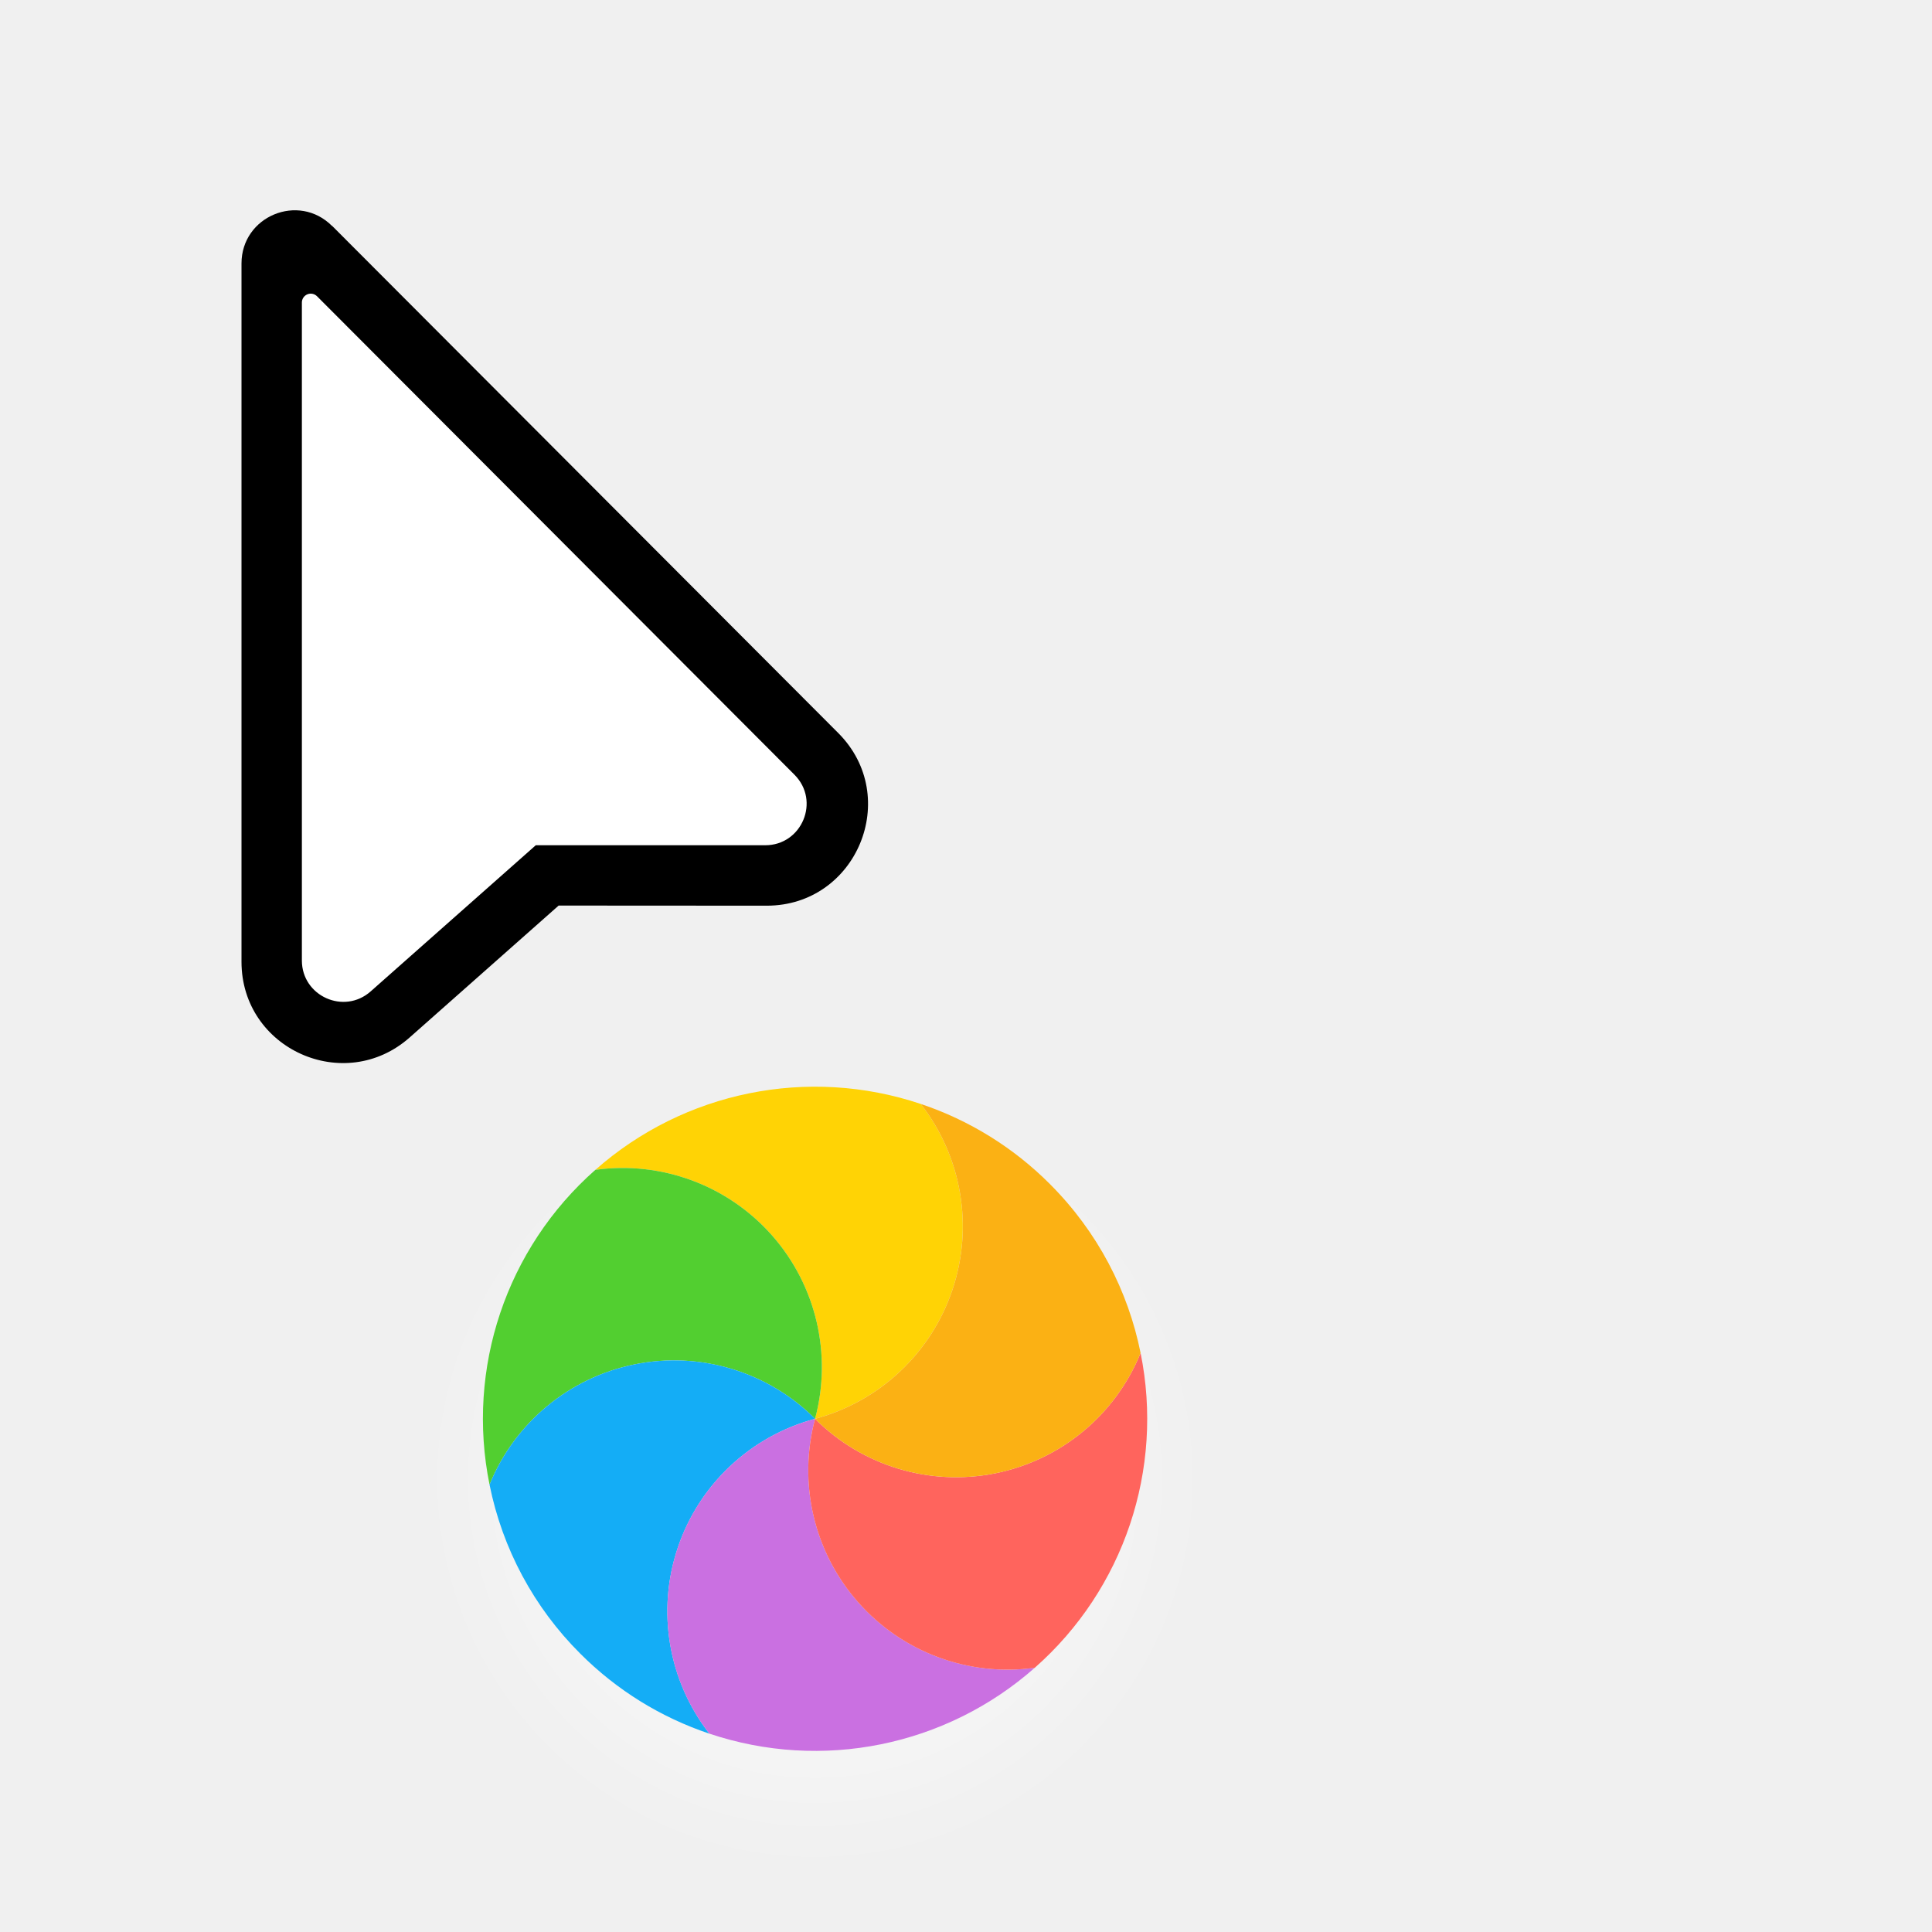
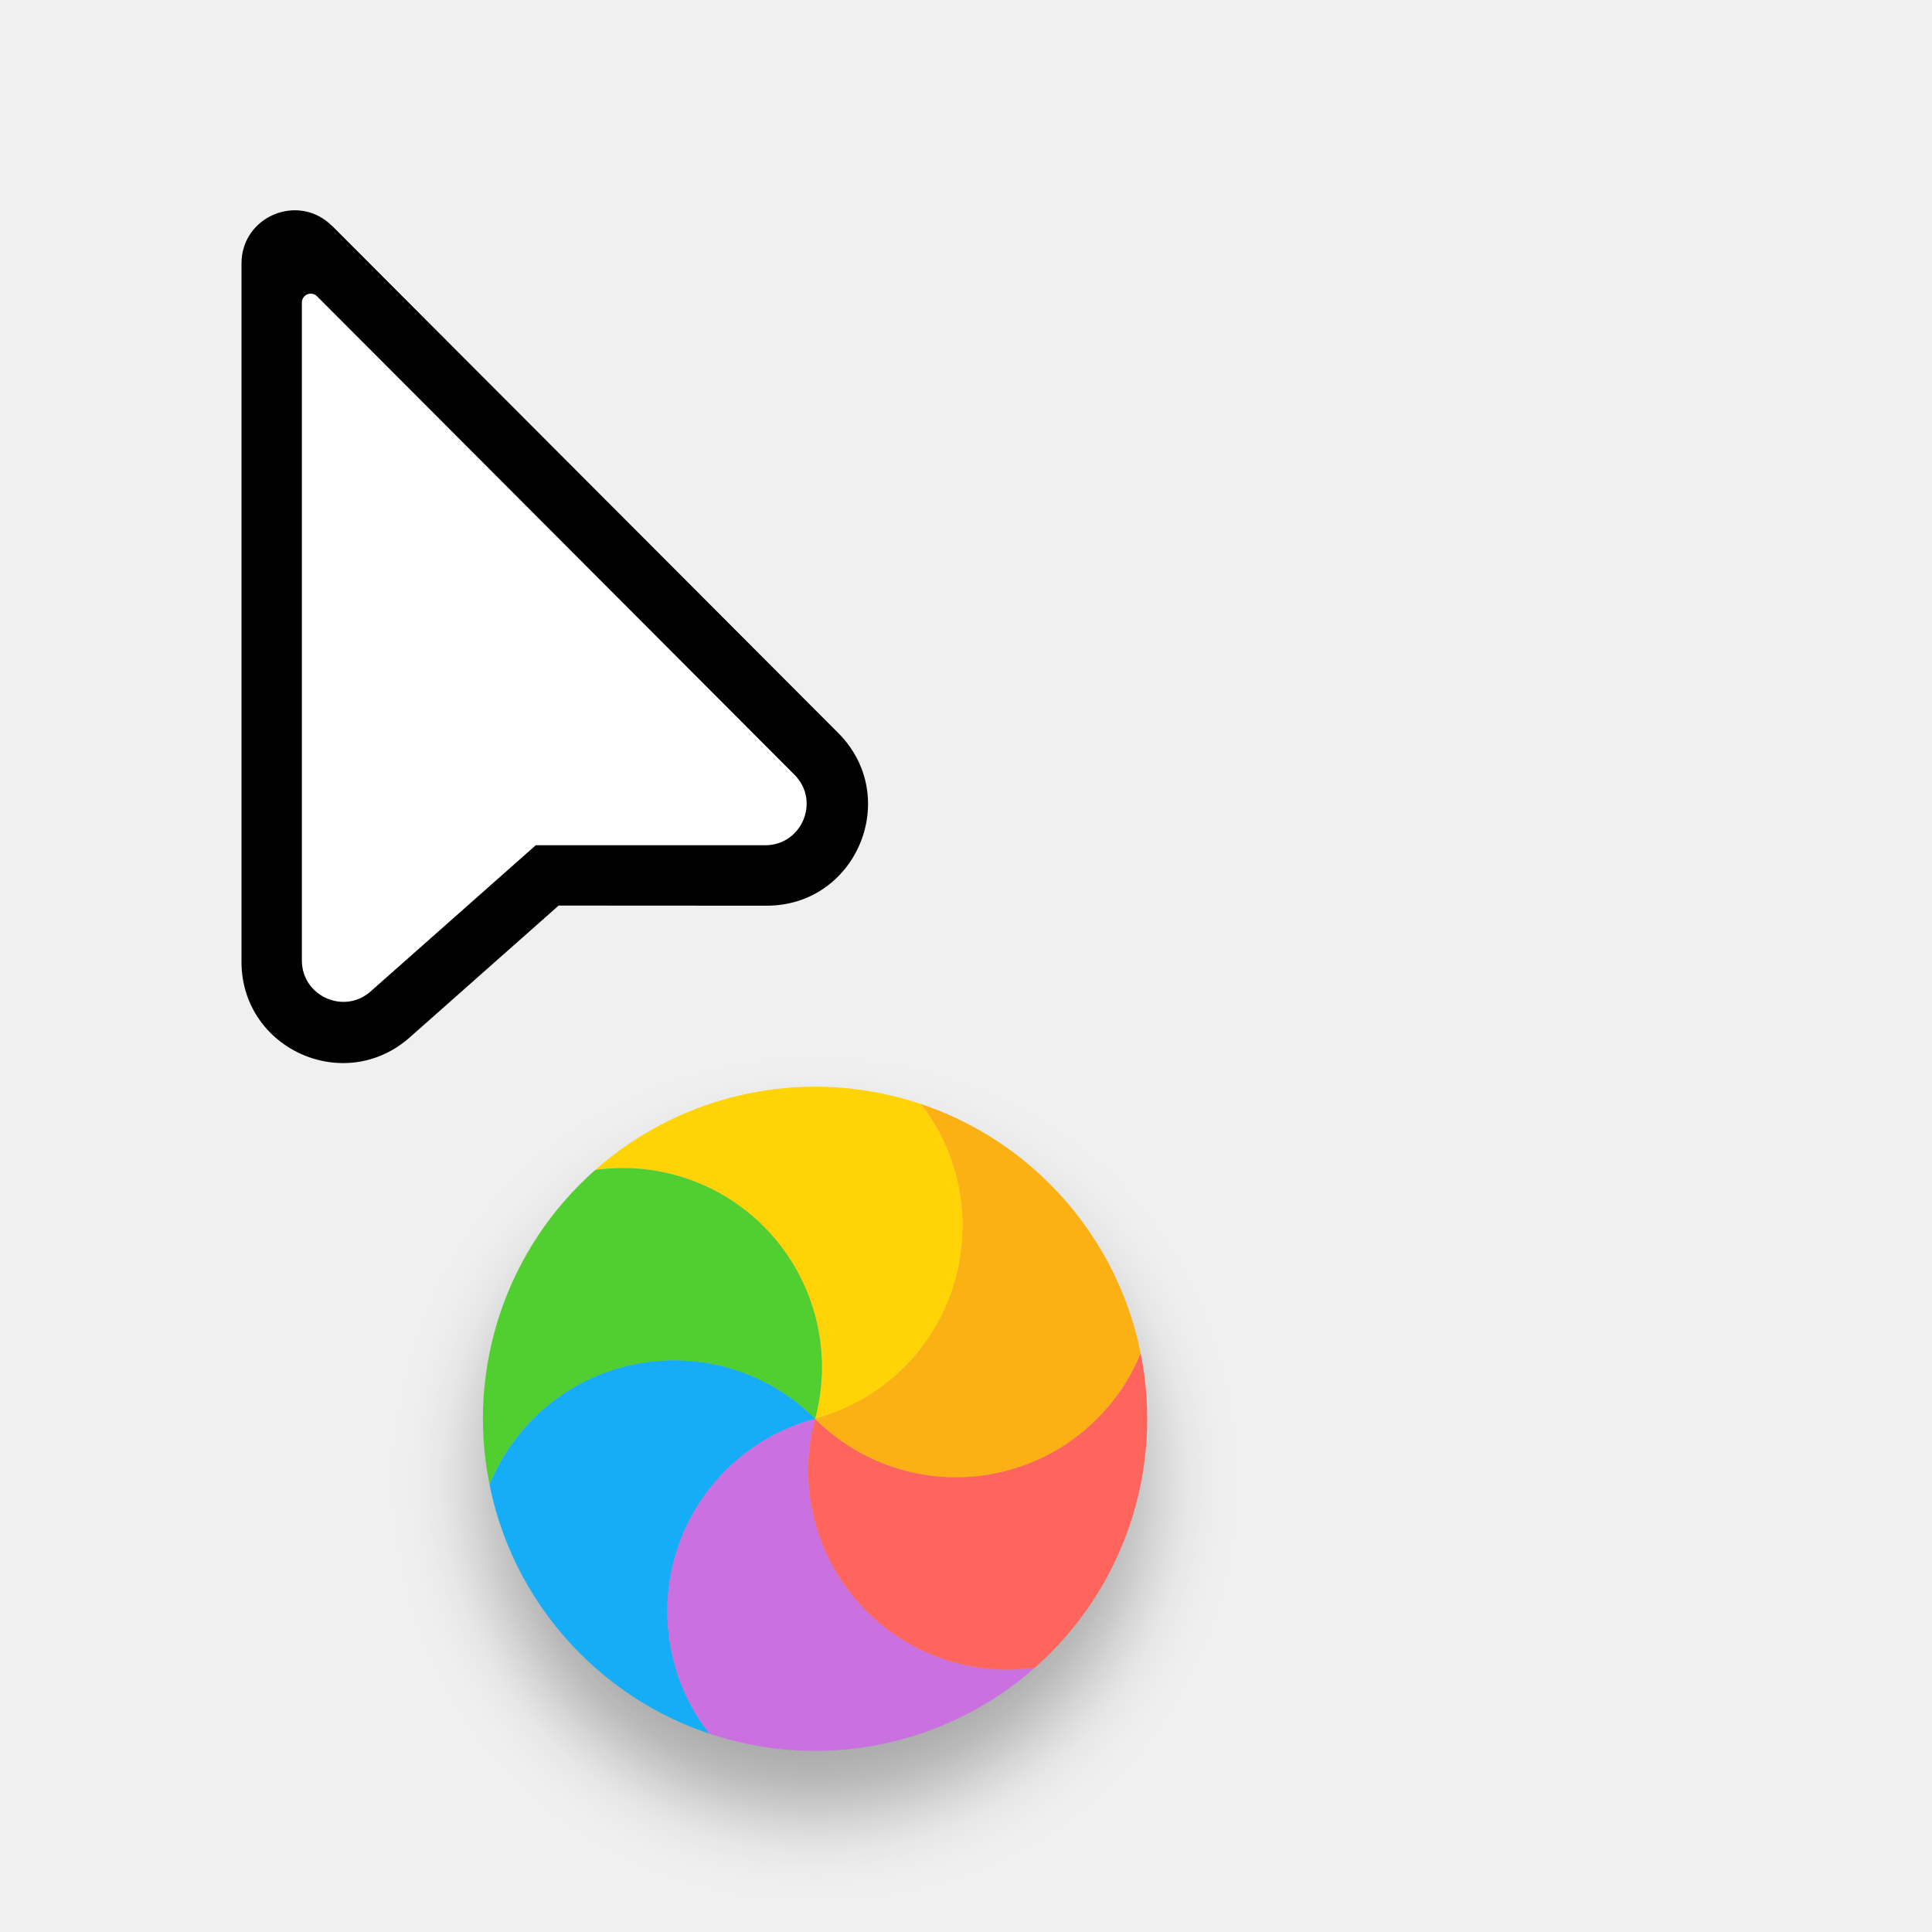
- <svg xmlns="http://www.w3.org/2000/svg" width="32" height="32" viewBox="0 0 32 32">
-   <defs>
-     <linearGradient id="b" x1="545.808" x2="545.808" y1="7.544" y2="903.099" gradientUnits="userSpaceOnUse">
-       <stop stop-color="#ffd305" style="stop-color:#ffd305;stop-color:color(display-p3 1 .828 .02);stop-opacity:1" />
-       <stop offset="1" stop-color="#fdcf01" style="stop-color:#fdcf01;stop-color:color(display-p3 .992 .812 .004);stop-opacity:1" />
-     </linearGradient>
-     <linearGradient id="c" x1="506.5" x2="506.5" y1="13.499" y2="1146.96" gradientUnits="userSpaceOnUse">
-       <stop stop-color="#52cf30" style="stop-color:#52cf30;stop-color:color(display-p3 .322 .812 .188);stop-opacity:1" />
-       <stop offset="1" stop-color="#3bbd1c" style="stop-color:#3bbd1c;stop-color:color(display-p3 .231 .741 .11);stop-opacity:1" />
-     </linearGradient>
-     <linearGradient id="d" x1="533.223" x2="533.223" y1="16.5" y2="1016.5" gradientUnits="userSpaceOnUse">
-       <stop stop-color="#14adf6" style="stop-color:#14adf6;stop-color:color(display-p3 .078 .678 .965);stop-opacity:1" />
-       <stop offset="1" stop-color="#1191f4" style="stop-color:#1191f4;stop-color:color(display-p3 .067 .569 .957);stop-opacity:1" />
-     </linearGradient>
-     <linearGradient id="e" x1="554.984" x2="554.984" y1="16.5" y2="912.055" gradientUnits="userSpaceOnUse">
-       <stop stop-color="#ca70e1" style="stop-color:#ca70e1;stop-color:color(display-p3 .792 .439 .882);stop-opacity:1" />
-       <stop offset="1" stop-color="#b452cb" style="stop-color:#b452cb;stop-color:color(display-p3 .706 .322 .796);stop-opacity:1" />
-     </linearGradient>
-     <linearGradient id="f" x1="516.5" x2="516.5" y1="8.166" y2="1141.62" gradientUnits="userSpaceOnUse">
-       <stop stop-color="#ff645d" style="stop-color:#ff645d;stop-color:color(display-p3 1 .392 .365);stop-opacity:1" />
-       <stop offset="1" stop-color="#ff4332" style="stop-color:#ff4332;stop-color:color(display-p3 1 .263 .196);stop-opacity:1" />
-     </linearGradient>
-     <linearGradient id="g" x1="534.769" x2="534.769" y1="6.5" y2="1006.5" gradientUnits="userSpaceOnUse">
-       <stop stop-color="#fbb114" style="stop-color:#fbb114;stop-color:color(display-p3 .984 .694 .078);stop-opacity:1" />
-       <stop offset="1" stop-color="#ff9508" style="stop-color:#ff9508;stop-color:color(display-p3 1 .584 .031);stop-opacity:1" />
-     </linearGradient>
-     <filter id="a" width="1.294" height="1.294" x="-.147" y="-.147" style="color-interpolation-filters:sRGB">
-       <feGaussianBlur stdDeviation=".674" />
+ <svg xmlns="http://www.w3.org/2000/svg" width="32" height="32" viewBox="0 0 32 32" version="1.1" id="svg19">
+   <defs id="defs12">
+     <filter id="a" width="1.294" height="1.294" x="-0.147" y="-0.147" style="color-interpolation-filters:sRGB">
+       <feGaussianBlur stdDeviation=".674" id="feGaussianBlur12" />
    </filter>
  </defs>
-   <circle cx="13.5" cy="24.5" r="5.5" style="opacity:.3;fill:#fff;stroke-width:2;stroke-linecap:round;stroke-linejoin:round;filter:url(#a)" />
-   <path fill="url(#b)" d="M12.046 7.544A6 6 0 0 1 16.5 16.5a6 6 0 0 0-9.98-.623 10 10 0 0 1 5.526-8.333" style="fill:url(#b)" transform="rotate(45 -6.125 21.629)scale(.55)" />
-   <path fill="url(#c)" d="M6.52 15.877a6 6 0 0 1 9.98.623 6 6 0 0 0-5.53 8.334 9.99 9.99 0 0 1-4.45-8.957" style="fill:url(#c)" transform="rotate(45 -6.125 21.629)scale(.55)" />
-   <path fill="url(#d)" d="M10.97 24.834A6 6 0 0 1 16.5 16.5a6 6 0 0 0 4.455 8.955A9.96 9.96 0 0 1 16.5 26.5a9.95 9.95 0 0 1-5.53-1.666" style="fill:url(#d)" transform="rotate(45 -6.125 21.629)scale(.55)" />
-   <path fill="url(#e)" d="M20.955 25.456A6 6 0 0 1 16.5 16.5a6 6 0 0 0 9.98.622 10 10 0 0 1-5.527 8.333" style="fill:url(#e)" transform="rotate(45 -6.125 21.629)scale(.55)" />
-   <path fill="url(#f)" d="M26.48 17.123a6 6 0 0 1-9.98-.623 6 6 0 0 0 5.53-8.334 9.99 9.99 0 0 1 4.45 8.957" style="fill:url(#f)" transform="rotate(45 -6.125 21.629)scale(.55)" />
-   <path fill="url(#g)" d="M22.03 8.166A6 6 0 0 1 16.5 16.5a6 6 0 0 0-4.454-8.956A9.96 9.96 0 0 1 16.5 6.5c2.044 0 3.946.613 5.53 1.666" style="fill:url(#g)" transform="rotate(45 -6.125 21.629)scale(.55)" />
-   <path fill-rule="evenodd" d="m5.502 3.742 8.383 8.4c1.053 1.057.306 2.859-1.185 2.859l-3.447-.002-2.468 2.185C5.704 18.14 4 17.375 4 15.93V4.364c0-.784.947-1.176 1.5-.621" clip-rule="evenodd" style="fill:#000;fill-opacity:1" />
-   <path fill-rule="evenodd" d="M5 5.01v10.898c0 .59.697.904 1.139.513L8.874 14h3.8c.61 0 .916-.736.485-1.168L5.251 4.907A.147.147 0 0 0 5 5.01" clip-rule="evenodd" style="fill:#fff;fill-opacity:1" />
+   <circle cx="13.5" cy="24.5" r="5.5" style="opacity:.3;fill:#000000;stroke-linecap:round;stroke-linejoin:round;filter:url(#a)" id="circle12" />
+   <path fill="#000" fill-rule="evenodd" d="m5.502 3.742 8.383 8.4c1.053 1.057.306 2.859-1.185 2.859l-3.447-.002-2.468 2.185C5.704 18.14 4 17.375 4 15.93V4.364c0-.784.947-1.176 1.5-.621" clip-rule="evenodd" style="fill:#000;fill-opacity:1" id="path18" />
+   <path fill-rule="evenodd" d="M5 5.01v10.898c0 .59.697.904 1.139.513L8.874 14h3.8c.61 0 .916-.736.485-1.168L5.251 4.907A.147.147 0 0 0 5 5.01" clip-rule="evenodd" style="fill:#ffffff;fill-opacity:1" id="path19" />
+   <g id="g19" transform="rotate(45,13.5,23.5)">
+     <path d="M 12.046,7.544 A 6,6 0 0 1 16.5,16.5 6,6 0 0 0 6.52,15.877 10,10 0 0 1 12.046,7.544" style="fill:#ffd305;fill-opacity:1" transform="matrix(0.55,0,0,0.55,4.425,14.425)" id="path12" />
+     <path d="M 6.52,15.877 A 6,6 0 0 1 16.5,16.5 6,6 0 0 0 10.97,24.834 9.99,9.99 0 0 1 6.52,15.877" style="fill:#52cf30;fill-opacity:1" transform="matrix(0.55,0,0,0.55,4.425,14.425)" id="path13" />
+     <path d="M 10.97,24.834 A 6,6 0 0 1 16.5,16.5 6,6 0 0 0 20.955,25.455 9.96,9.96 0 0 1 16.5,26.5 9.95,9.95 0 0 1 10.97,24.834" style="fill:#14adf6;fill-opacity:1" transform="matrix(0.55,0,0,0.55,4.425,14.425)" id="path14" />
+     <path d="M 20.955,25.456 A 6,6 0 0 1 16.5,16.5 a 6,6 0 0 0 9.98,0.622 10,10 0 0 1 -5.527,8.333" style="fill:#ca70e1;fill-opacity:1" transform="matrix(0.55,0,0,0.55,4.425,14.425)" id="path15" />
+     <path d="M 26.48,17.123 A 6,6 0 0 1 16.5,16.5 a 6,6 0 0 0 5.53,-8.334 9.99,9.99 0 0 1 4.45,8.957" style="fill:#ff645d;fill-opacity:1" transform="matrix(0.55,0,0,0.55,4.425,14.425)" id="path16" />
+     <path d="M 22.03,8.166 A 6,6 0 0 1 16.5,16.5 6,6 0 0 0 12.046,7.544 9.96,9.96 0 0 1 16.5,6.5 c 2.044,0 3.946,0.613 5.53,1.666" style="fill:#fbb114;fill-opacity:1" transform="matrix(0.55,0,0,0.55,4.425,14.425)" id="path17" />
+   </g>
</svg>
